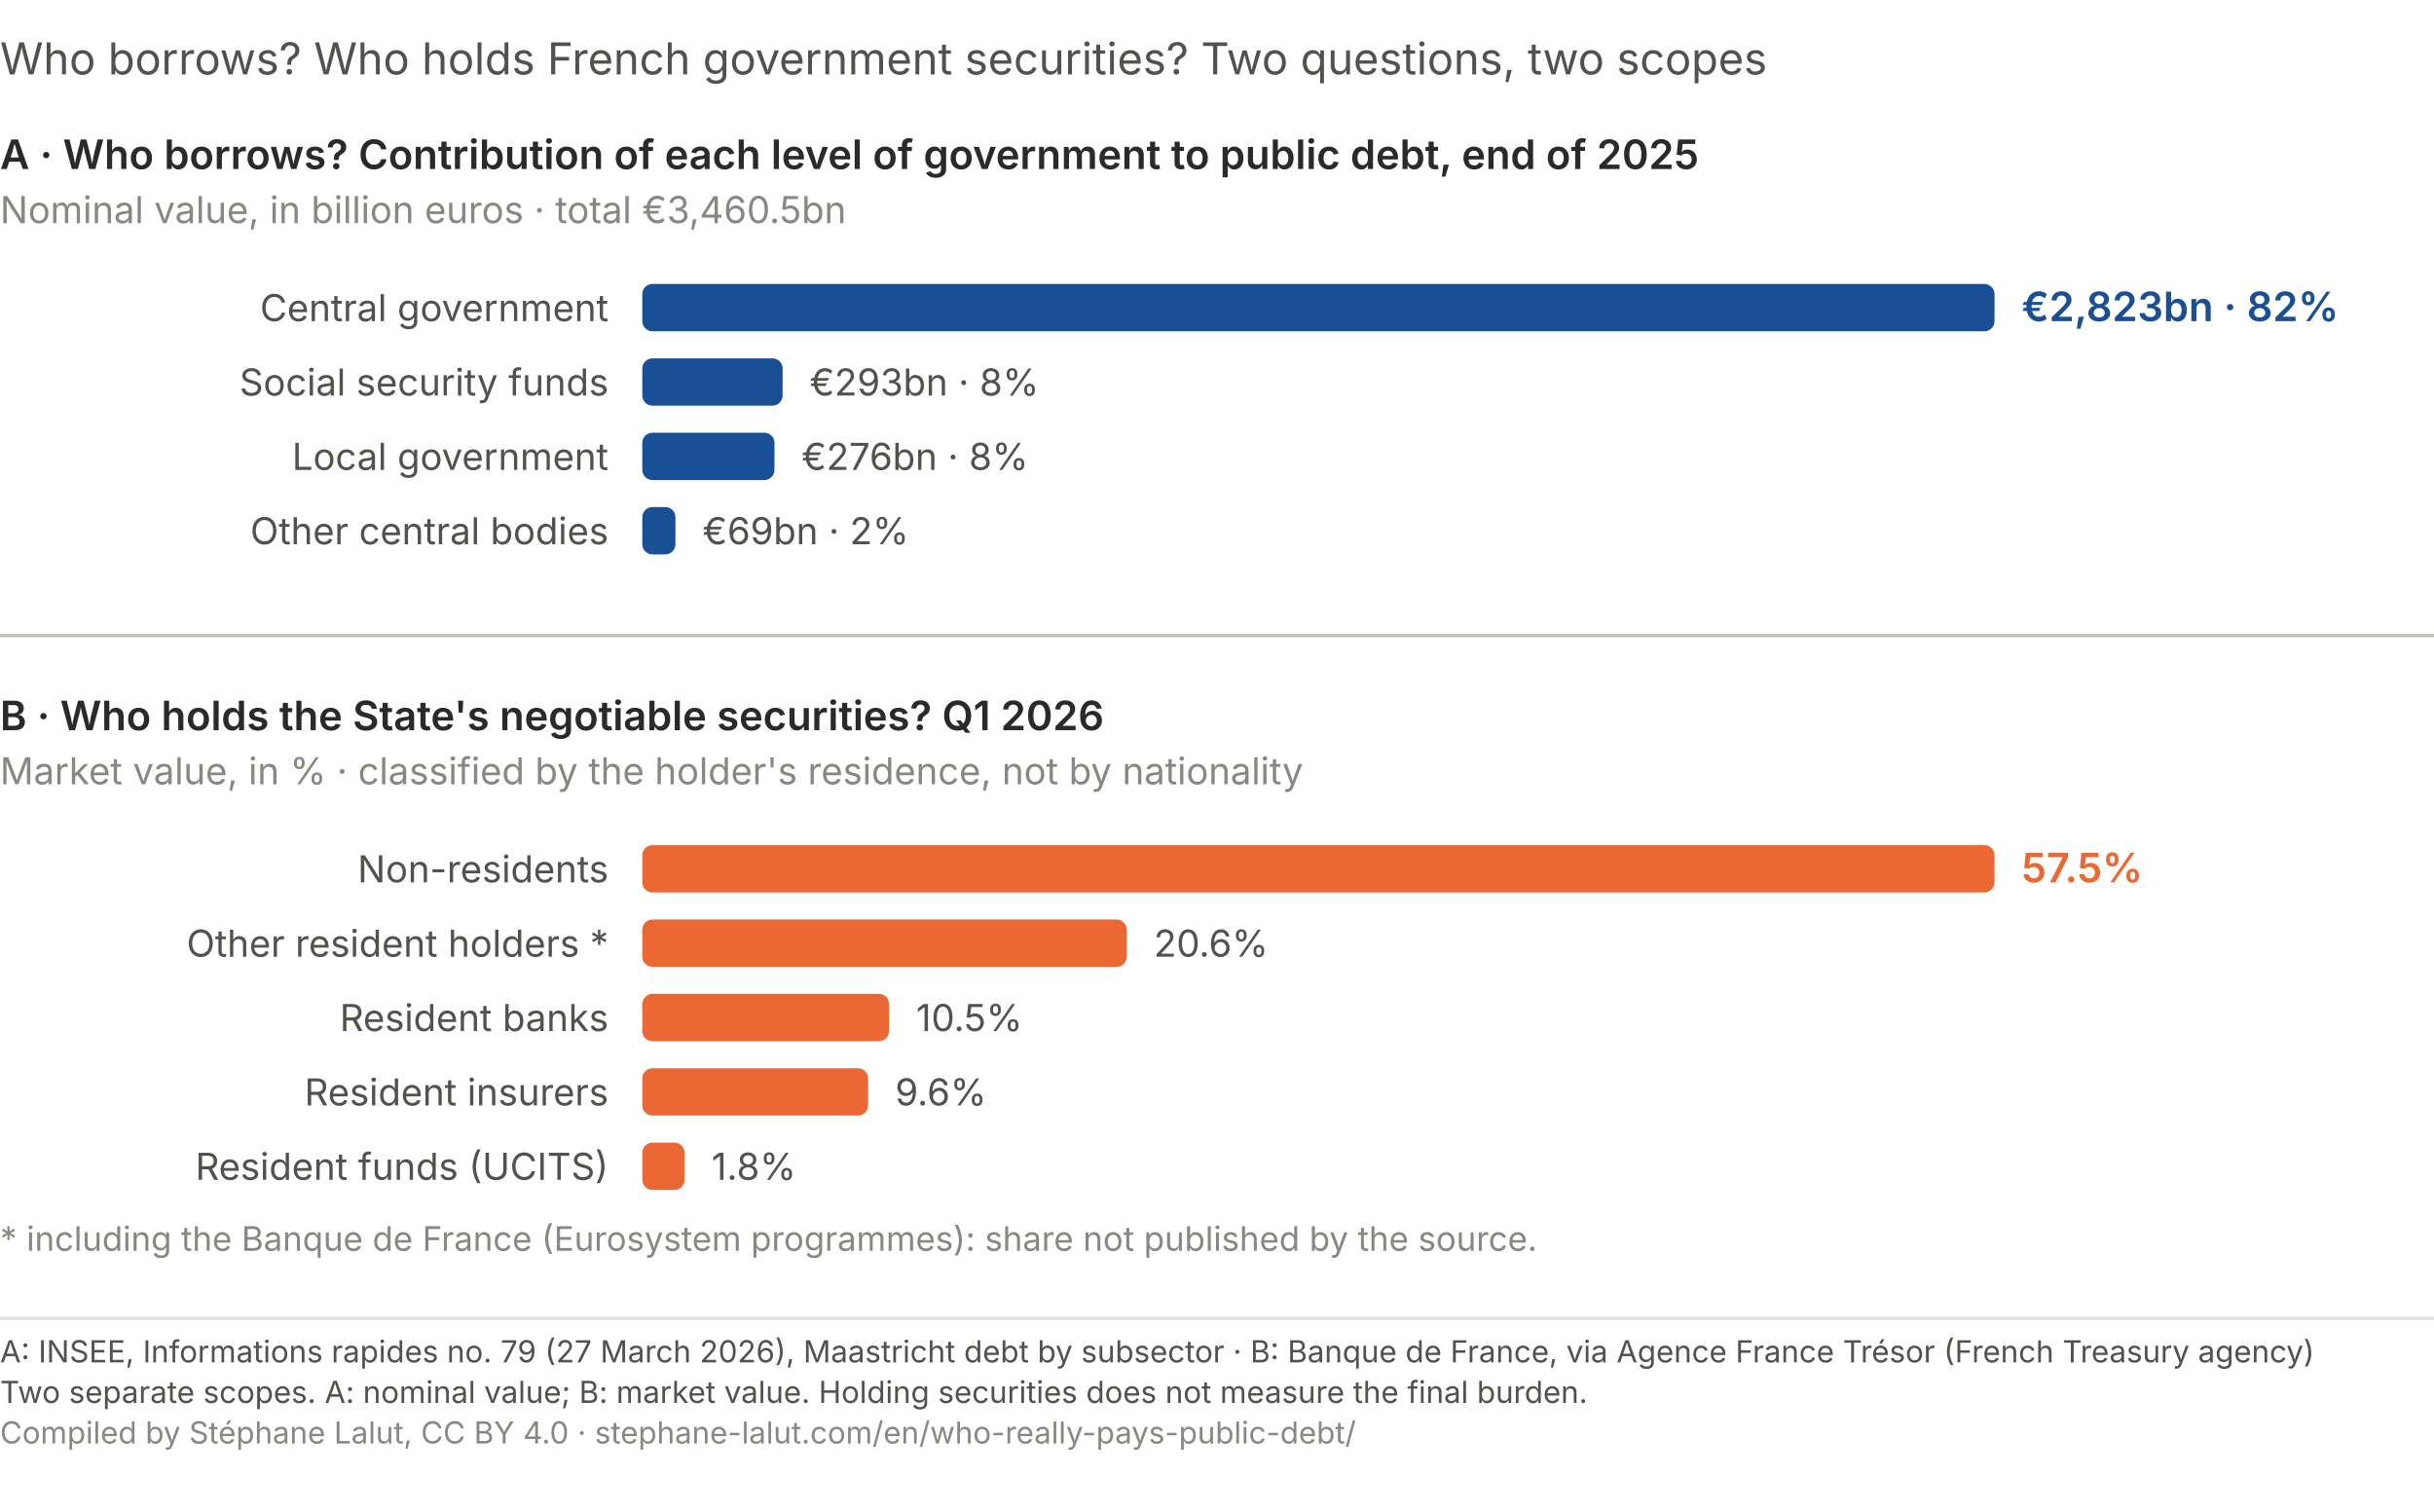
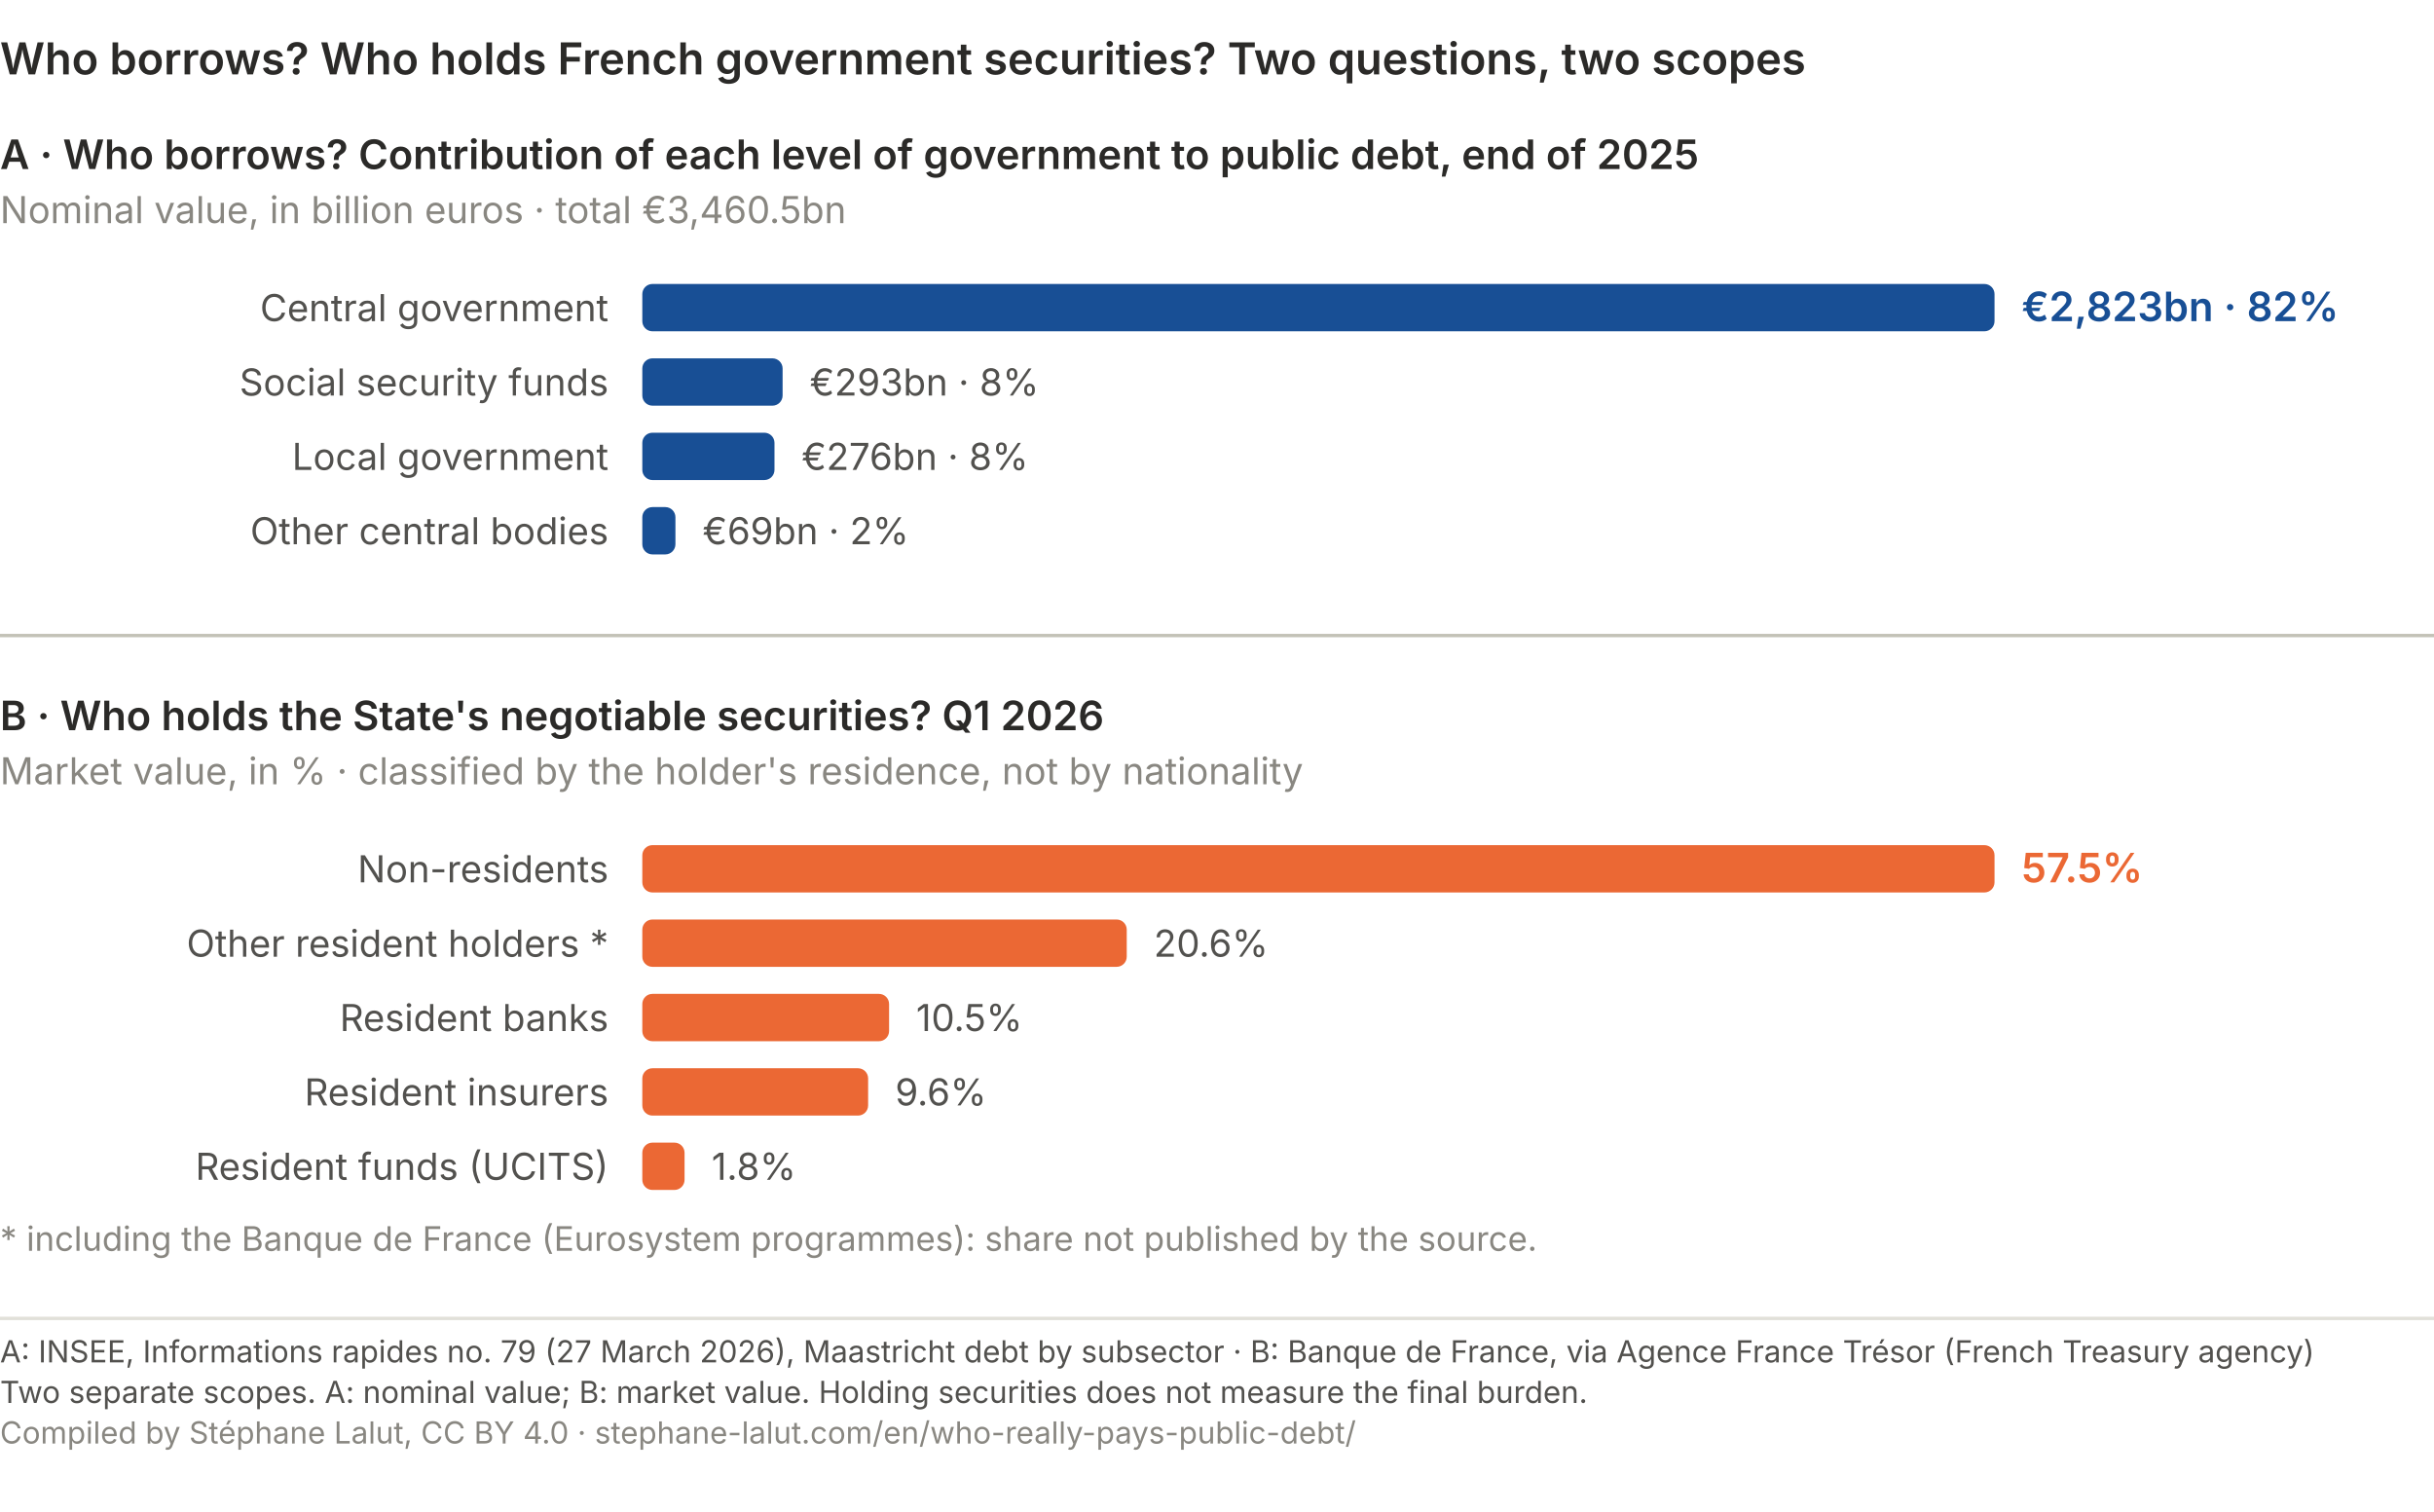
<svg xmlns="http://www.w3.org/2000/svg" viewBox="0 0 720 447" role="img" font-variant-numeric="tabular-nums" aria-labelledby="qp-det-t qp-det-d" font-family="system-ui, -apple-system, Segoe UI, sans-serif">
-   <text x="0.0" y="22.0" font-size="13" fill="#52514e" text-anchor="start">Who borrows? Who holds French government securities? Two questions, two scopes</text>
+   <text x="0.0" y="22.0" font-size="13" fill="#2b2a28" text-anchor="start" font-weight="600">Who borrows? Who holds French government securities? Two questions, two scopes</text>
  <text x="0.0" y="50.0" font-size="12" fill="#2b2a28" text-anchor="start" font-weight="600">A · Who borrows? Contribution of each level of government to public debt, end of 2025</text>
  <text x="0.0" y="66.0" font-size="11" fill="#898781" text-anchor="start">Nominal value, in billion euros · total €3,460.5bn</text>
  <text x="180.0" y="95.0" font-size="11" fill="#52514e" text-anchor="end">Central government</text>
  <rect x="190" y="84.0" width="400.0" height="14" rx="3" fill="#184f95" />
  <text x="598.0" y="95.0" font-size="12" fill="#184f95" text-anchor="start" font-weight="600">€2,823bn · 82%</text>
  <text x="180.0" y="117.0" font-size="11" fill="#52514e" text-anchor="end">Social security funds</text>
  <rect x="190" y="106.0" width="41.5" height="14" rx="3" fill="#184f95" />
  <text x="239.5" y="117.0" font-size="11" fill="#52514e" text-anchor="start">€293bn · 8%</text>
  <text x="180.0" y="139.0" font-size="11" fill="#52514e" text-anchor="end">Local government</text>
  <rect x="190" y="128.0" width="39.1" height="14" rx="3" fill="#184f95" />
  <text x="237.1" y="139.0" font-size="11" fill="#52514e" text-anchor="start">€276bn · 8%</text>
  <text x="180.0" y="161.0" font-size="11" fill="#52514e" text-anchor="end">Other central bodies</text>
  <rect x="190" y="150.0" width="9.8" height="14" rx="3" fill="#184f95" />
  <text x="207.8" y="161.0" font-size="11" fill="#52514e" text-anchor="start">€69bn · 2%</text>
  <line x1="0" y1="188.0" x2="720" y2="188.0" stroke="#c3c2b7" stroke-width="1" />
  <text x="0.0" y="216.0" font-size="12" fill="#2b2a28" text-anchor="start" font-weight="600">B · Who holds the State's negotiable securities? Q1 2026</text>
  <text x="0.0" y="232.0" font-size="11" fill="#898781" text-anchor="start">Market value, in % · classified by the holder's residence, not by nationality</text>
  <text x="180.0" y="261.0" font-size="11" fill="#52514e" text-anchor="end">Non-residents</text>
  <rect x="190" y="250.0" width="400.0" height="14" rx="3" fill="#eb6834" />
  <text x="598.0" y="261.0" font-size="12" fill="#eb6834" text-anchor="start" font-weight="600">57.5%</text>
  <text x="180.0" y="283.0" font-size="11" fill="#52514e" text-anchor="end">Other resident holders *</text>
  <rect x="190" y="272.0" width="143.3" height="14" rx="3" fill="#eb6834" />
  <text x="341.3" y="283.0" font-size="11" fill="#52514e" text-anchor="start">20.6%</text>
  <text x="180.0" y="305.0" font-size="11" fill="#52514e" text-anchor="end">Resident banks</text>
  <rect x="190" y="294.0" width="73.0" height="14" rx="3" fill="#eb6834" />
  <text x="271.0" y="305.0" font-size="11" fill="#52514e" text-anchor="start">10.5%</text>
  <text x="180.0" y="327.0" font-size="11" fill="#52514e" text-anchor="end">Resident insurers</text>
  <rect x="190" y="316.0" width="66.8" height="14" rx="3" fill="#eb6834" />
  <text x="264.8" y="327.0" font-size="11" fill="#52514e" text-anchor="start">9.6%</text>
  <text x="180.0" y="349.0" font-size="11" fill="#52514e" text-anchor="end">Resident funds (UCITS)</text>
  <rect x="190" y="338.0" width="12.5" height="14" rx="3" fill="#eb6834" />
  <text x="210.5" y="349.0" font-size="11" fill="#52514e" text-anchor="start">1.8%</text>
  <text x="0.0" y="370.0" font-size="10" fill="#898781" text-anchor="start">* including the Banque de France (Eurosystem programmes): share not published by the source.</text>
  <line x1="0" y1="390.0" x2="720" y2="390.0" stroke="#e1e0d9" stroke-width="1" />
  <text x="0" y="403.0" font-family="system-ui, -apple-system, Segoe UI, sans-serif" font-size="9" fill="#52514e">A: INSEE, Informations rapides no. 79 (27 March 2026), Maastricht debt by subsector · B: Banque de France, via Agence France Trésor (French Treasury agency)</text>
  <text x="0" y="415.0" font-family="system-ui, -apple-system, Segoe UI, sans-serif" font-size="9" fill="#52514e">Two separate scopes. A: nominal value; B: market value. Holding securities does not measure the final burden.</text>
  <text x="0" y="427.0" font-family="system-ui, -apple-system, Segoe UI, sans-serif" font-size="9" fill="#898781">Compiled by Stéphane Lalut, CC BY 4.0 · stephane-lalut.com/en/who-really-pays-public-debt/</text>
</svg>
